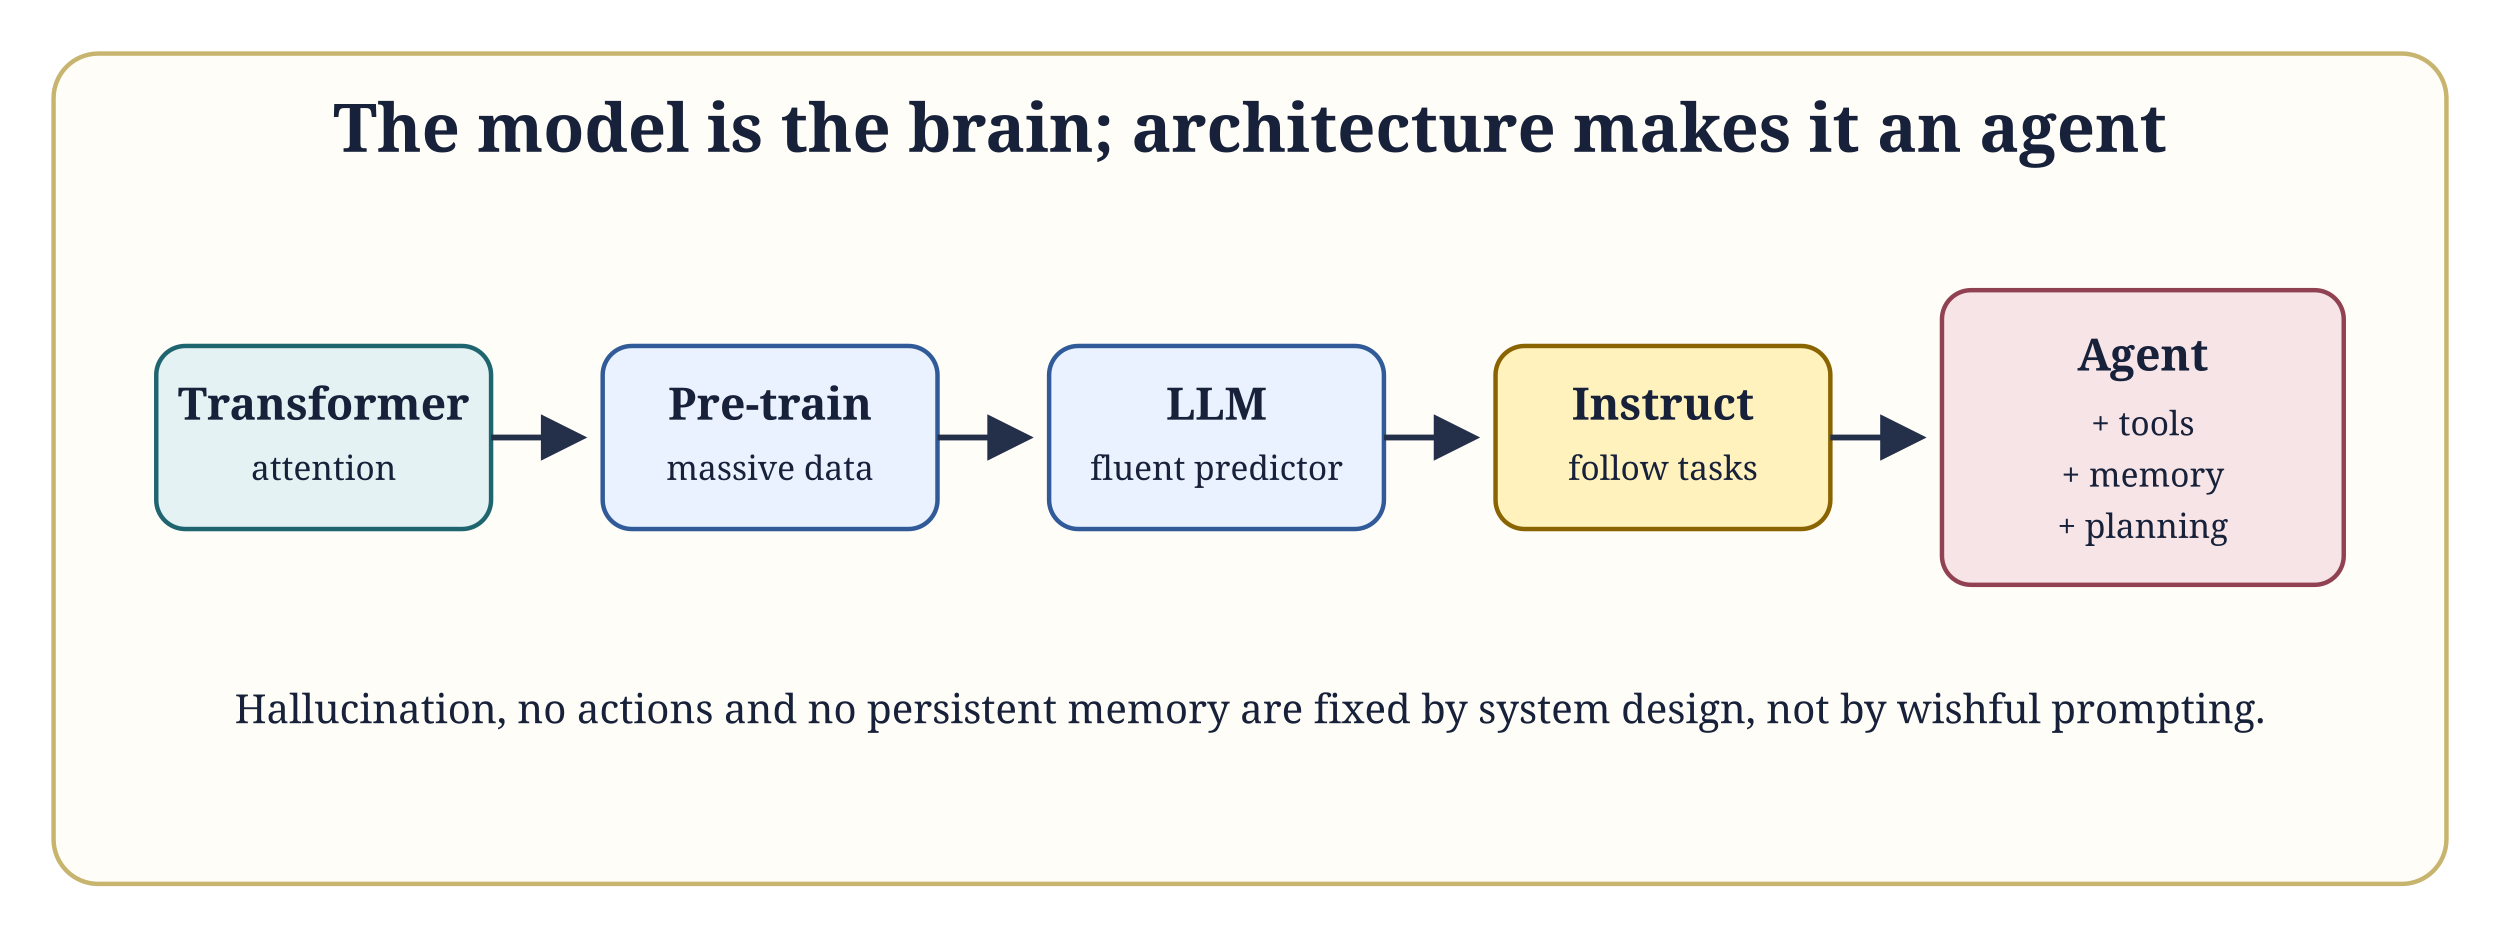
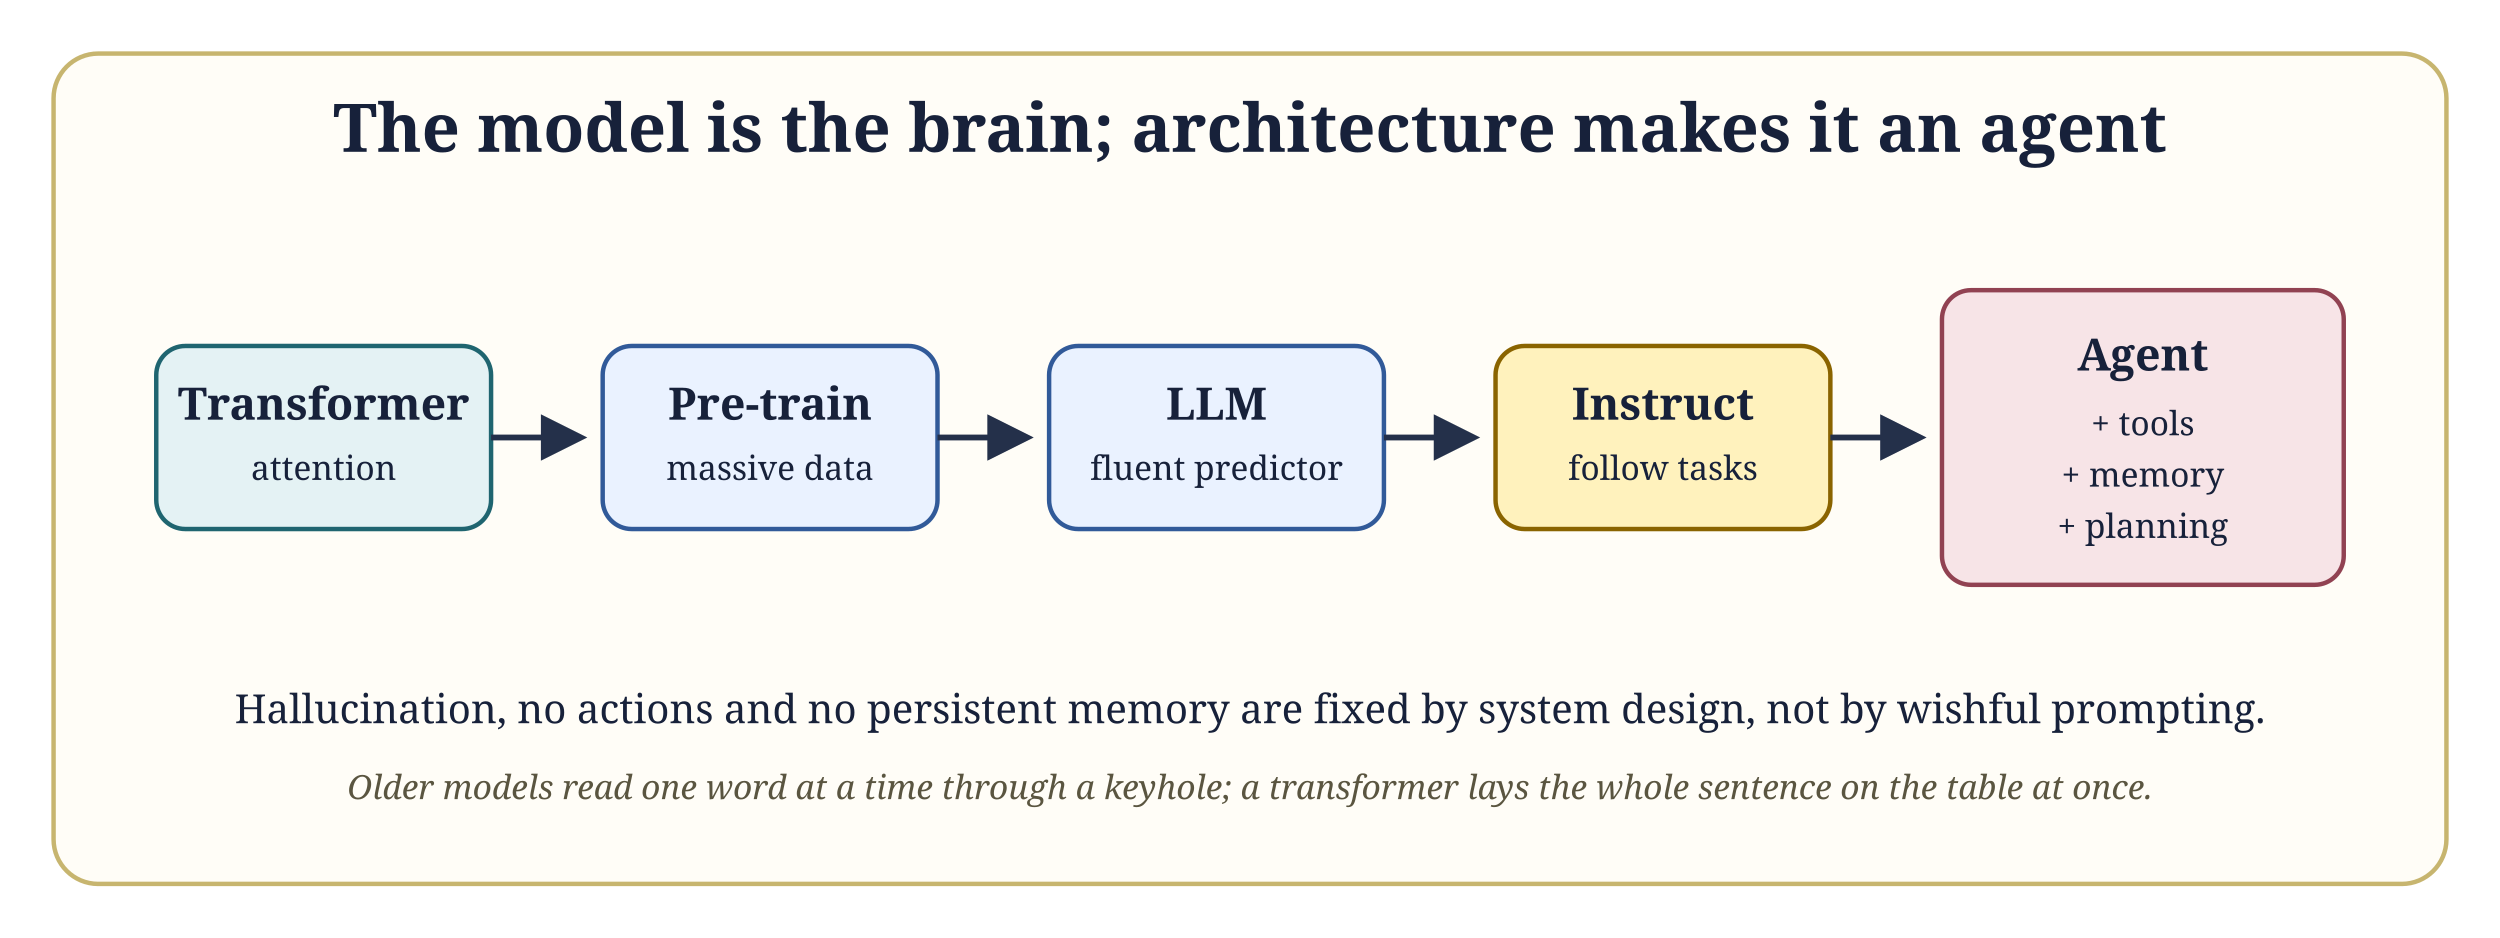
<svg xmlns="http://www.w3.org/2000/svg" viewBox="0 0 1120 420" role="img" aria-labelledby="title desc">
  <defs>
    <marker id="a" viewBox="0 0 10 10" refX="8.5" refY="5" markerWidth="8" markerHeight="8" orient="auto">
      <path d="M0 0L10 5L0 10z" fill="#24304a" />
    </marker>
  </defs>
  <rect x="24" y="24" width="1072" height="372" rx="20" fill="#fffdf7" stroke="#c7b56f" stroke-width="2" />
  <text x="560" y="68" text-anchor="middle" font-family="Georgia,serif" font-size="30" font-weight="700" fill="#17213a">The model is the brain; architecture makes it an agent</text>
  <g font-family="Georgia,serif" fill="#17213a">
    <rect x="70" y="155" width="150" height="82" rx="13" fill="#e4f2f4" stroke="#1f6570" stroke-width="2" />
    <text x="145" y="188" text-anchor="middle" font-size="20" font-weight="700">Transformer</text>
    <text x="145" y="215" text-anchor="middle" font-size="15">attention</text>
    <rect x="270" y="155" width="150" height="82" rx="13" fill="#eaf2ff" stroke="#315a99" stroke-width="2" />
    <text x="345" y="188" text-anchor="middle" font-size="20" font-weight="700">Pre-train</text>
    <text x="345" y="215" text-anchor="middle" font-size="15">massive data</text>
    <rect x="470" y="155" width="150" height="82" rx="13" fill="#eaf2ff" stroke="#315a99" stroke-width="2" />
    <text x="545" y="188" text-anchor="middle" font-size="20" font-weight="700">LLM</text>
    <text x="545" y="215" text-anchor="middle" font-size="15">fluent predictor</text>
    <rect x="670" y="155" width="150" height="82" rx="13" fill="#fff2bd" stroke="#8a6400" stroke-width="2" />
    <text x="745" y="188" text-anchor="middle" font-size="20" font-weight="700">Instruct</text>
    <text x="745" y="215" text-anchor="middle" font-size="15">follow tasks</text>
    <rect x="870" y="130" width="180" height="132" rx="13" fill="#f7e4e7" stroke="#914252" stroke-width="2" />
    <text x="960" y="166" text-anchor="middle" font-size="20" font-weight="700">Agent</text>
    <text x="960" y="195" text-anchor="middle" font-size="15">+ tools</text>
    <text x="960" y="218" text-anchor="middle" font-size="15">+ memory</text>
    <text x="960" y="241" text-anchor="middle" font-size="15">+ planning</text>
    <text x="560" y="324" text-anchor="middle" font-size="18">Hallucination, no actions and no persistent memory are fixed by system design, not by wishful prompting.</text>
+     <text x="560" y="358" text-anchor="middle" font-size="15" font-style="italic" fill="#5a5540">Older models read one word at a time through a keyhole; a transformer lays the whole sentence on the table at once.</text>
  </g>
  <g stroke="#24304a" stroke-width="2.6" fill="none" marker-end="url(#a)">
    <line x1="220" y1="196" x2="260" y2="196" />
    <line x1="420" y1="196" x2="460" y2="196" />
    <line x1="620" y1="196" x2="660" y2="196" />
    <line x1="820" y1="196" x2="860" y2="196" />
  </g>
</svg>
